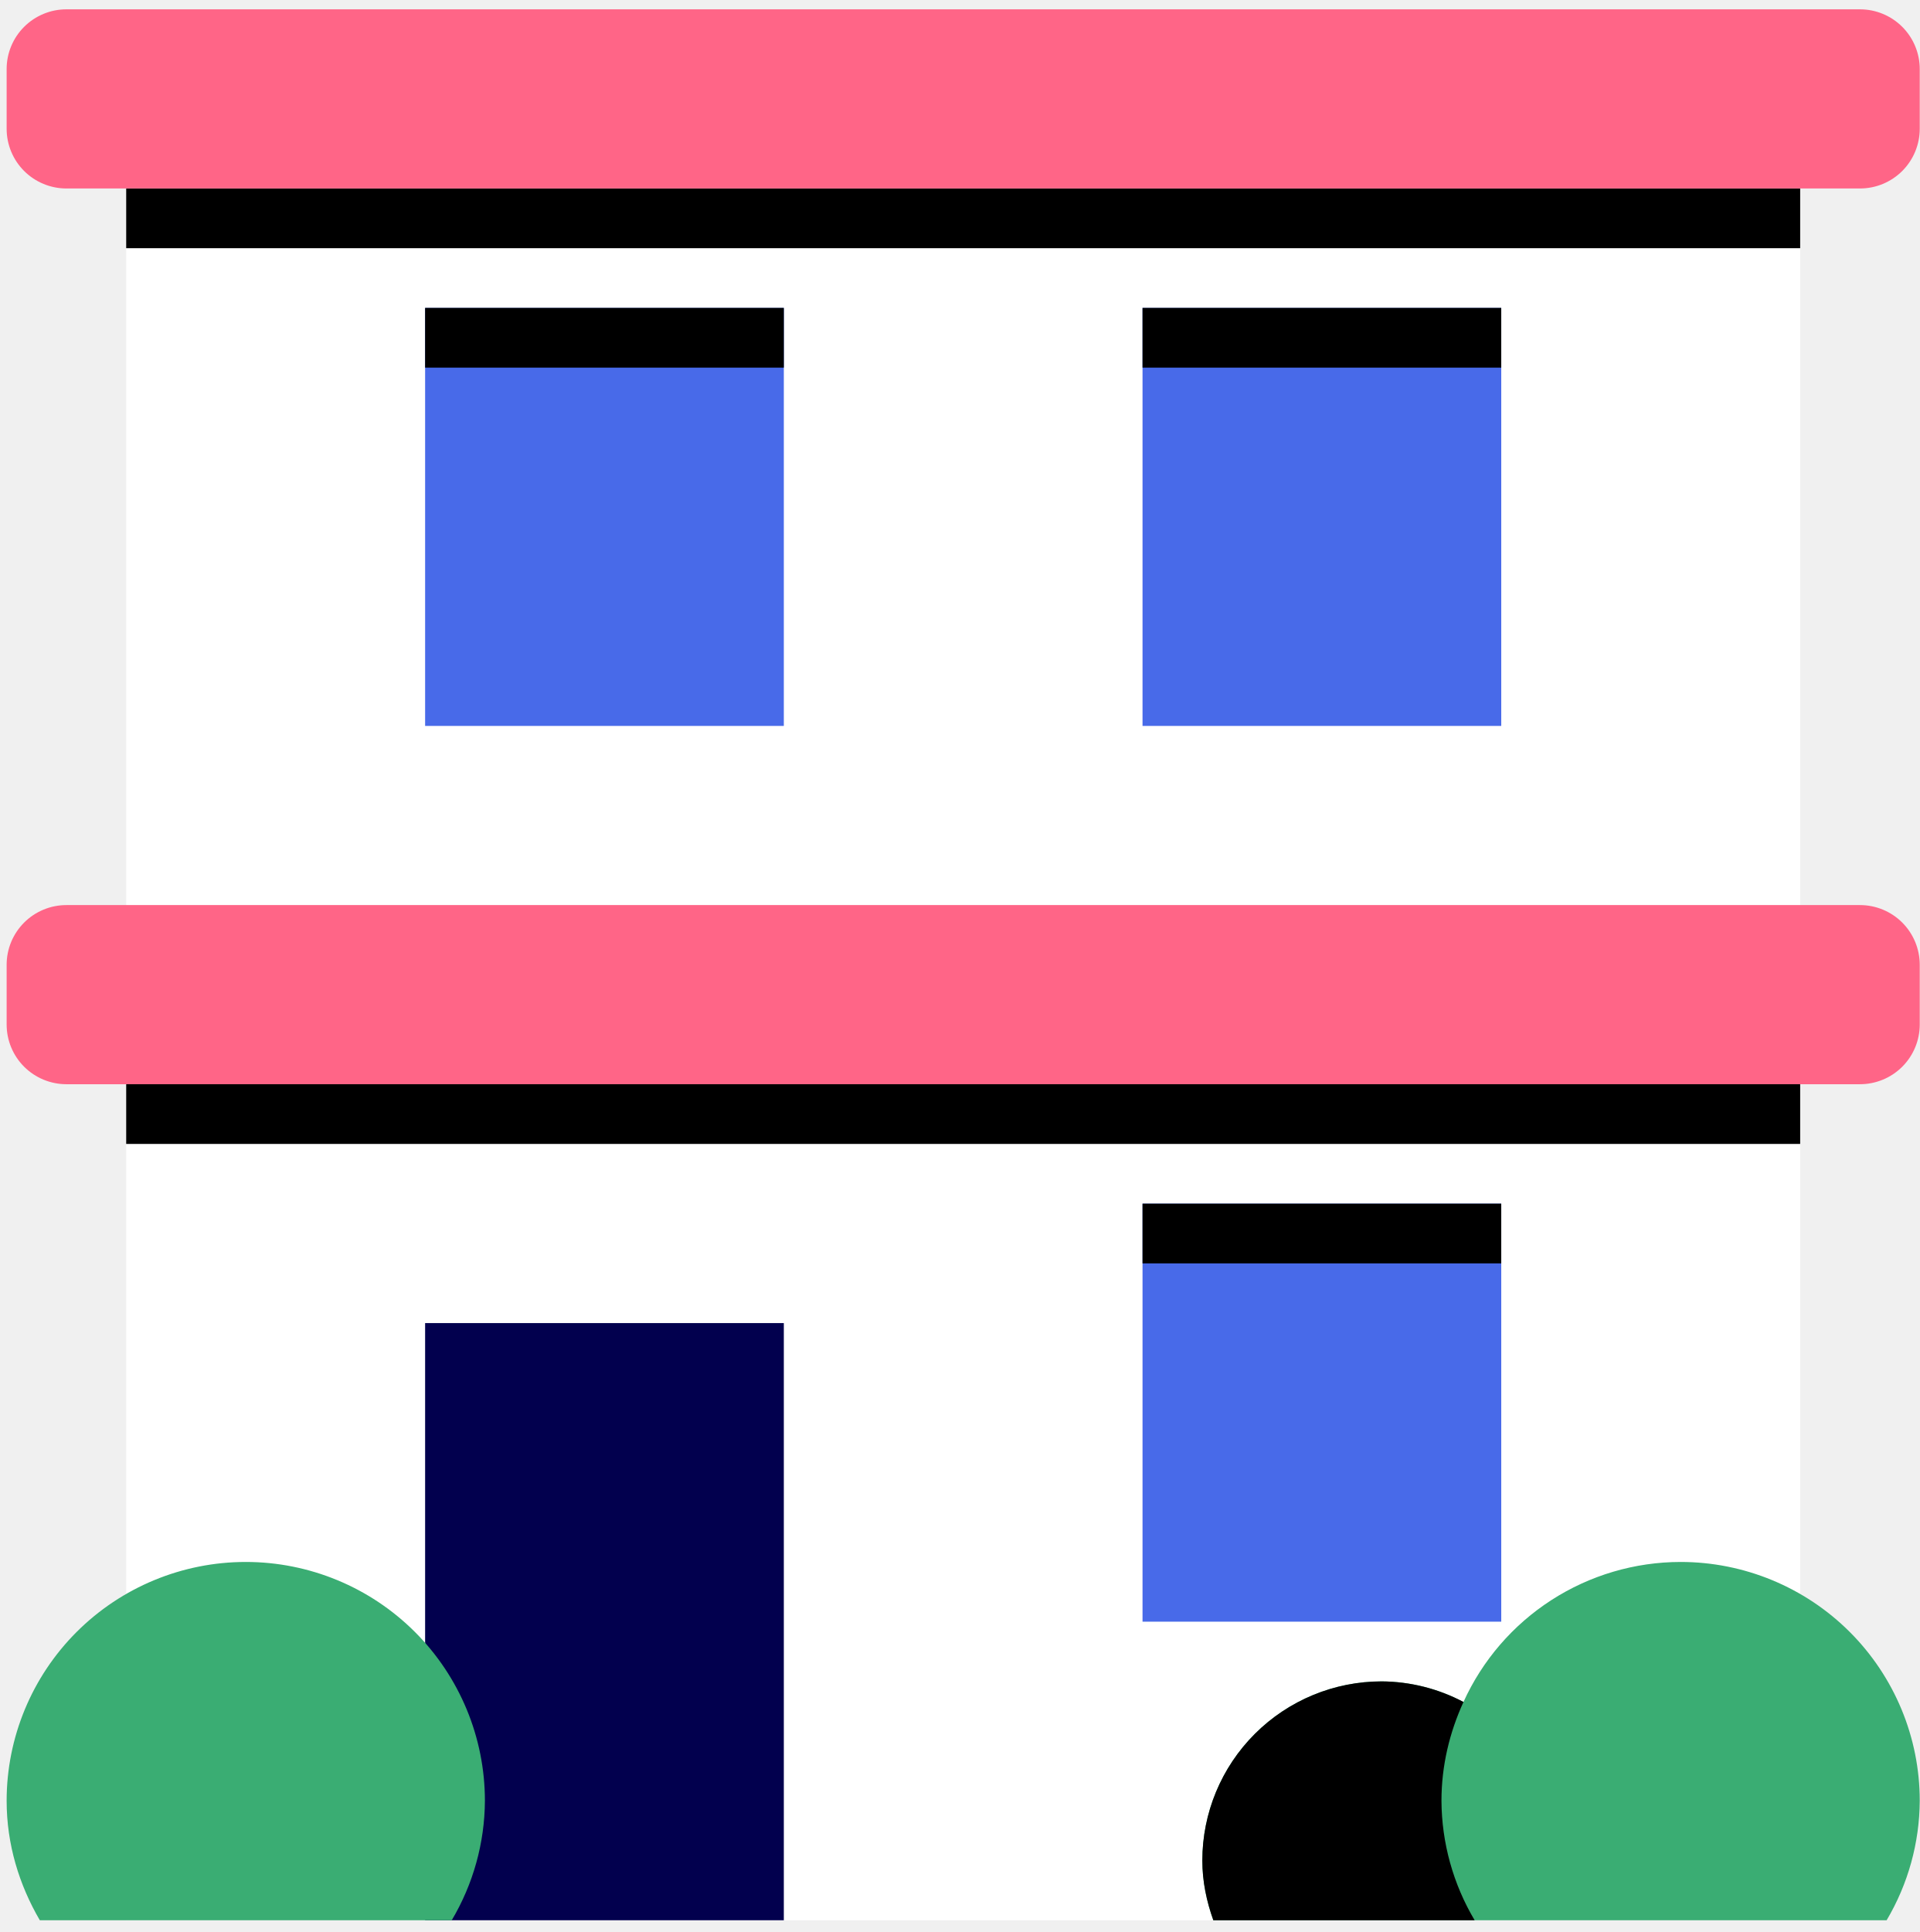
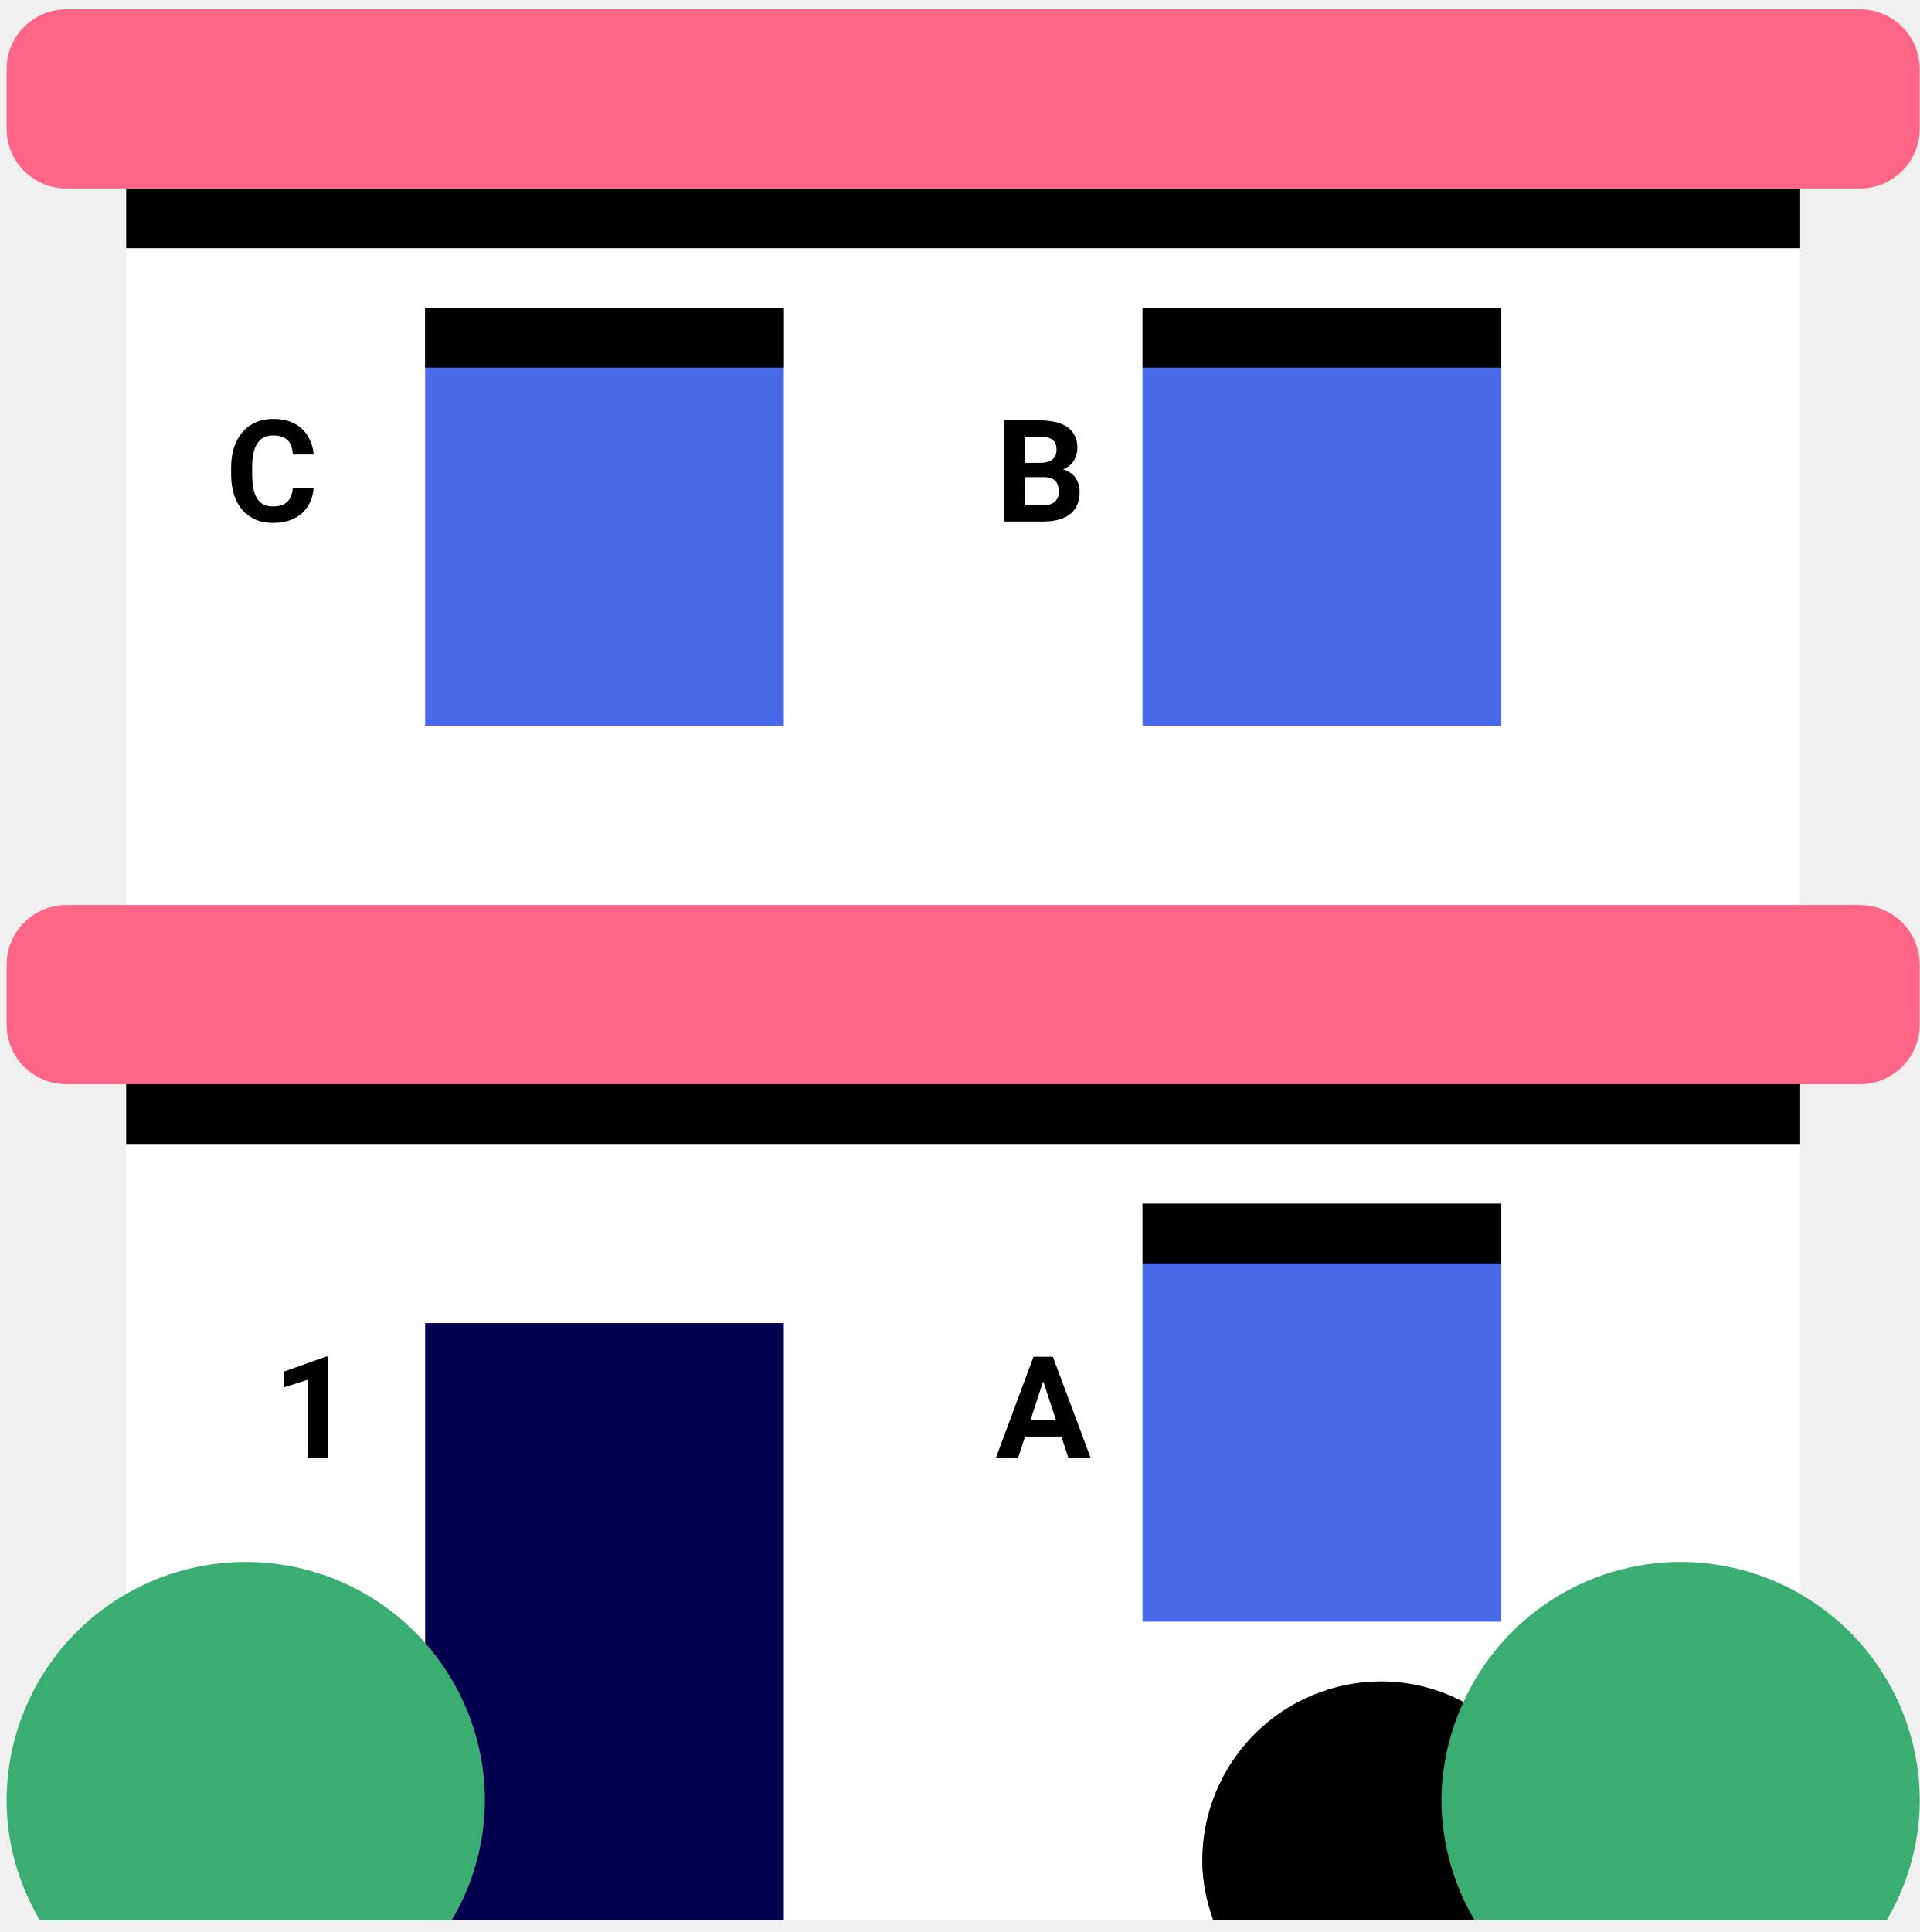
<svg xmlns="http://www.w3.org/2000/svg" width="162" height="163" viewBox="0 0 162 163" fill="none">
-   <g clip-path="url(#clip0_661_1115)">
-     <path d="M10.649 15.902H151.91V162.009H10.649V15.902Z" fill="white" />
-     <path d="M35.874 111.627H66.144V162.009H35.874V111.627Z" fill="#02004E" />
-     <path d="M96.414 101.551H126.685V136.818H96.414V101.551ZM96.414 25.978H126.685V61.245H96.414V25.978ZM35.874 25.978H66.144V61.245H35.874V25.978Z" fill="#486AE9" />
-     <path d="M96.414 101.551H126.685V106.589H96.414V101.551ZM96.414 25.978H126.685V31.016H96.414V25.978ZM35.874 25.978H66.144V31.016H35.874V25.978Z" fill="black" />
-     <path d="M10.649 15.902H151.91V20.94H10.649V15.902Z" fill="black" />
-     <path d="M162 10.863C162 12.2 161.469 13.481 160.523 14.426C159.577 15.371 158.293 15.902 156.955 15.902H5.605C4.267 15.902 2.983 15.371 2.037 14.426C1.091 13.481 0.56 12.2 0.56 10.863V5.825C0.56 4.489 1.091 3.208 2.037 2.263C2.983 1.318 4.267 0.787 5.605 0.787L156.955 0.787C158.293 0.787 159.577 1.318 160.523 2.263C161.469 3.208 162 4.489 162 5.825V10.863ZM162 86.436C162 87.772 161.469 89.054 160.523 89.999C159.577 90.943 158.293 91.474 156.955 91.474H5.605C4.267 91.474 2.983 90.943 2.037 89.999C1.091 89.054 0.56 87.772 0.56 86.436V81.398C0.56 80.062 1.091 78.78 2.037 77.835C2.983 76.891 4.267 76.36 5.605 76.36H156.955C158.293 76.36 159.577 76.891 160.523 77.835C161.469 78.78 162 80.062 162 81.398V86.436Z" fill="#FF6587" />
-     <path d="M38.12 162.009C39.934 158.959 40.901 155.48 40.92 151.932C40.92 146.588 38.794 141.462 35.009 137.682C31.225 133.903 26.092 131.78 20.74 131.78C15.388 131.78 10.255 133.903 6.47 137.682C2.686 141.462 0.56 146.588 0.56 151.932C0.56 155.62 1.624 159.031 3.36 162.009H38.12ZM141.82 131.78C137.953 131.784 134.168 132.9 130.918 134.996C127.669 137.091 125.093 140.076 123.497 143.594C121.37 142.469 119.002 141.872 116.595 141.856C112.581 141.856 108.731 143.449 105.893 146.283C103.055 149.118 101.46 152.962 101.46 156.971C101.46 158.749 101.823 160.427 102.388 162.009H159.206C161.016 158.957 161.981 155.479 162 151.932C162 146.588 159.874 141.462 156.09 137.682C152.305 133.903 147.172 131.78 141.82 131.78Z" fill="#3AAD73" />
-     <path d="M123.497 143.594C121.37 142.468 119.002 141.872 116.595 141.856C112.581 141.856 108.731 143.448 105.893 146.283C103.055 149.117 101.46 152.962 101.46 156.97C101.46 158.749 101.823 160.427 102.388 162.009H124.44C122.626 158.958 121.659 155.48 121.64 151.932C121.64 148.95 122.331 146.143 123.497 143.594Z" fill="black" />
-     <path d="M10.649 91.474H151.91V96.512H10.649V91.474Z" fill="black" />
+   <g clip-path="url(#clip0_288_8191)">
+     <path d="M10.648 15.902H151.909V162.009H10.648V15.902Z" fill="white" />
+     <path d="M35.875 111.627H66.145V162.009H35.875V111.627Z" fill="#02004E" />
+     <path d="M96.415 101.551H126.686V136.818H96.415V101.551ZM96.415 25.978H126.686V61.245H96.415V25.978ZM35.875 25.978H66.145V61.245H35.875V25.978Z" fill="#486AE9" />
+     <path d="M96.415 101.551H126.686V106.589H96.415V101.551ZM96.415 25.978H126.686V31.016H96.415V25.978ZM35.875 25.978H66.145V31.016H35.875V25.978Z" fill="black" />
+     <path d="M10.648 15.902H151.909V20.94H10.648V15.902Z" fill="black" />
+     <path d="M161.999 10.863C161.999 12.2 161.468 13.481 160.522 14.426C159.576 15.371 158.292 15.902 156.954 15.902H5.604C4.266 15.902 2.982 15.371 2.036 14.426C1.09 13.481 0.559 12.2 0.559 10.863V5.825C0.559 4.489 1.09 3.208 2.036 2.263C2.982 1.318 4.266 0.787 5.604 0.787L156.954 0.787C158.292 0.787 159.576 1.318 160.522 2.263C161.468 3.208 161.999 4.489 161.999 5.825V10.863ZM161.999 86.436C161.999 87.772 161.468 89.054 160.522 89.999C159.576 90.943 158.292 91.474 156.954 91.474H5.604C4.266 91.474 2.982 90.943 2.036 89.999C1.09 89.054 0.559 87.772 0.559 86.436V81.398C0.559 80.062 1.09 78.78 2.036 77.835C2.982 76.891 4.266 76.36 5.604 76.36H156.954C158.292 76.36 159.576 76.891 160.522 77.835C161.468 78.78 161.999 80.062 161.999 81.398V86.436Z" fill="#FF6587" />
+     <path d="M38.119 162.009C39.933 158.958 40.9 155.48 40.919 151.932C40.919 146.587 38.793 141.461 35.008 137.682C31.224 133.903 26.091 131.78 20.739 131.78C15.387 131.78 10.254 133.903 6.469 137.682C2.685 141.461 0.559 146.587 0.559 151.932C0.559 155.62 1.623 159.031 3.359 162.009H38.119ZM141.819 131.78C137.952 131.784 134.167 132.9 130.917 134.995C127.668 137.09 125.092 140.076 123.496 143.594C121.369 142.468 119.001 141.872 116.594 141.856C112.58 141.856 108.73 143.448 105.892 146.283C103.054 149.117 101.459 152.962 101.459 156.97C101.459 158.749 101.822 160.427 102.387 162.009H159.205C161.015 158.957 161.98 155.479 161.999 151.932C161.999 146.587 159.873 141.461 156.089 137.682C152.304 133.903 147.171 131.78 141.819 131.78Z" fill="#3AAD73" />
+     <path d="M123.496 143.594C121.369 142.468 119.001 141.872 116.594 141.856C112.58 141.856 108.73 143.448 105.892 146.283C103.054 149.117 101.459 152.962 101.459 156.97C101.459 158.749 101.822 160.427 102.387 162.009H124.439C122.625 158.958 121.658 155.48 121.639 151.932C121.639 148.95 122.33 146.143 123.496 143.594Z" fill="black" />
+     <path d="M10.648 91.474H151.909V96.513H10.648V91.474Z" fill="black" />
+     <path d="M27.699 114.451V123H26.012V116.396L23.984 117.041V115.711L27.518 114.451H27.699Z" fill="black" />
+     <path d="M88.231 115.928L85.91 123H84.041L87.211 114.469H88.4L88.231 115.928ZM90.158 123L87.832 115.928L87.644 114.469H88.846L92.033 123H90.158ZM90.053 119.824V121.201H85.547V119.824H90.053Z" fill="black" />
+     <path d="M88.102 40.256H85.91L85.898 39.049H87.738C88.062 39.049 88.328 39.008 88.535 38.926C88.742 38.84 88.897 38.717 88.998 38.557C89.103 38.393 89.156 38.193 89.156 37.959C89.156 37.693 89.106 37.478 89.004 37.315C88.906 37.15 88.752 37.031 88.541 36.957C88.334 36.883 88.066 36.846 87.738 36.846H86.519V44H84.762V35.469H87.738C88.234 35.469 88.678 35.516 89.068 35.609C89.463 35.703 89.797 35.846 90.07 36.037C90.344 36.228 90.553 36.471 90.697 36.764C90.842 37.053 90.914 37.397 90.914 37.795C90.914 38.147 90.834 38.471 90.674 38.768C90.518 39.065 90.269 39.307 89.93 39.494C89.594 39.682 89.154 39.785 88.611 39.805L88.102 40.256ZM88.025 44H85.43L86.115 42.629H88.025C88.334 42.629 88.586 42.58 88.781 42.482C88.977 42.381 89.121 42.244 89.215 42.072C89.309 41.9 89.356 41.703 89.356 41.48C89.356 41.23 89.312 41.014 89.227 40.83C89.144 40.647 89.012 40.506 88.828 40.408C88.644 40.307 88.402 40.256 88.102 40.256H86.408L86.42 39.049H88.529L88.934 39.523C89.453 39.516 89.871 39.607 90.188 39.799C90.508 39.986 90.74 40.23 90.885 40.531C91.033 40.832 91.107 41.154 91.107 41.498C91.107 42.045 90.988 42.506 90.75 42.881C90.512 43.252 90.162 43.531 89.701 43.719C89.244 43.906 88.686 44 88.025 44Z" fill="black" />
+     <path d="M24.707 41.17H26.459C26.424 41.744 26.266 42.254 25.984 42.699C25.707 43.145 25.318 43.492 24.818 43.742C24.322 43.992 23.725 44.117 23.025 44.117C22.479 44.117 21.988 44.023 21.555 43.836C21.121 43.645 20.75 43.371 20.441 43.016C20.137 42.66 19.904 42.23 19.744 41.727C19.584 41.223 19.504 40.658 19.504 40.033V39.441C19.504 38.816 19.586 38.252 19.75 37.748C19.918 37.24 20.156 36.809 20.465 36.453C20.777 36.098 21.15 35.824 21.584 35.633C22.018 35.441 22.502 35.346 23.037 35.346C23.748 35.346 24.348 35.475 24.836 35.732C25.328 35.99 25.709 36.346 25.979 36.799C26.252 37.252 26.416 37.768 26.471 38.346H24.713C24.693 38.002 24.625 37.711 24.508 37.473C24.391 37.23 24.213 37.049 23.975 36.928C23.74 36.803 23.428 36.74 23.037 36.74C22.744 36.74 22.488 36.795 22.27 36.904C22.051 37.014 21.867 37.18 21.719 37.402C21.57 37.625 21.459 37.906 21.385 38.246C21.314 38.582 21.279 38.977 21.279 39.43V40.033C21.279 40.475 21.312 40.863 21.379 41.199C21.445 41.531 21.547 41.812 21.684 42.043C21.824 42.27 22.004 42.441 22.223 42.559C22.445 42.672 22.713 42.728 23.025 42.728C23.393 42.728 23.695 42.67 23.934 42.553C24.172 42.435 24.354 42.262 24.479 42.031C24.607 41.801 24.684 41.514 24.707 41.17Z" fill="black" />
  </g>
  <defs>
-     <clipPath id="clip0_661_1115">
+     <clipPath id="clip0_288_8191">
      <rect width="162" height="162" fill="white" transform="translate(0 0.5)" />
    </clipPath>
  </defs>
</svg>
